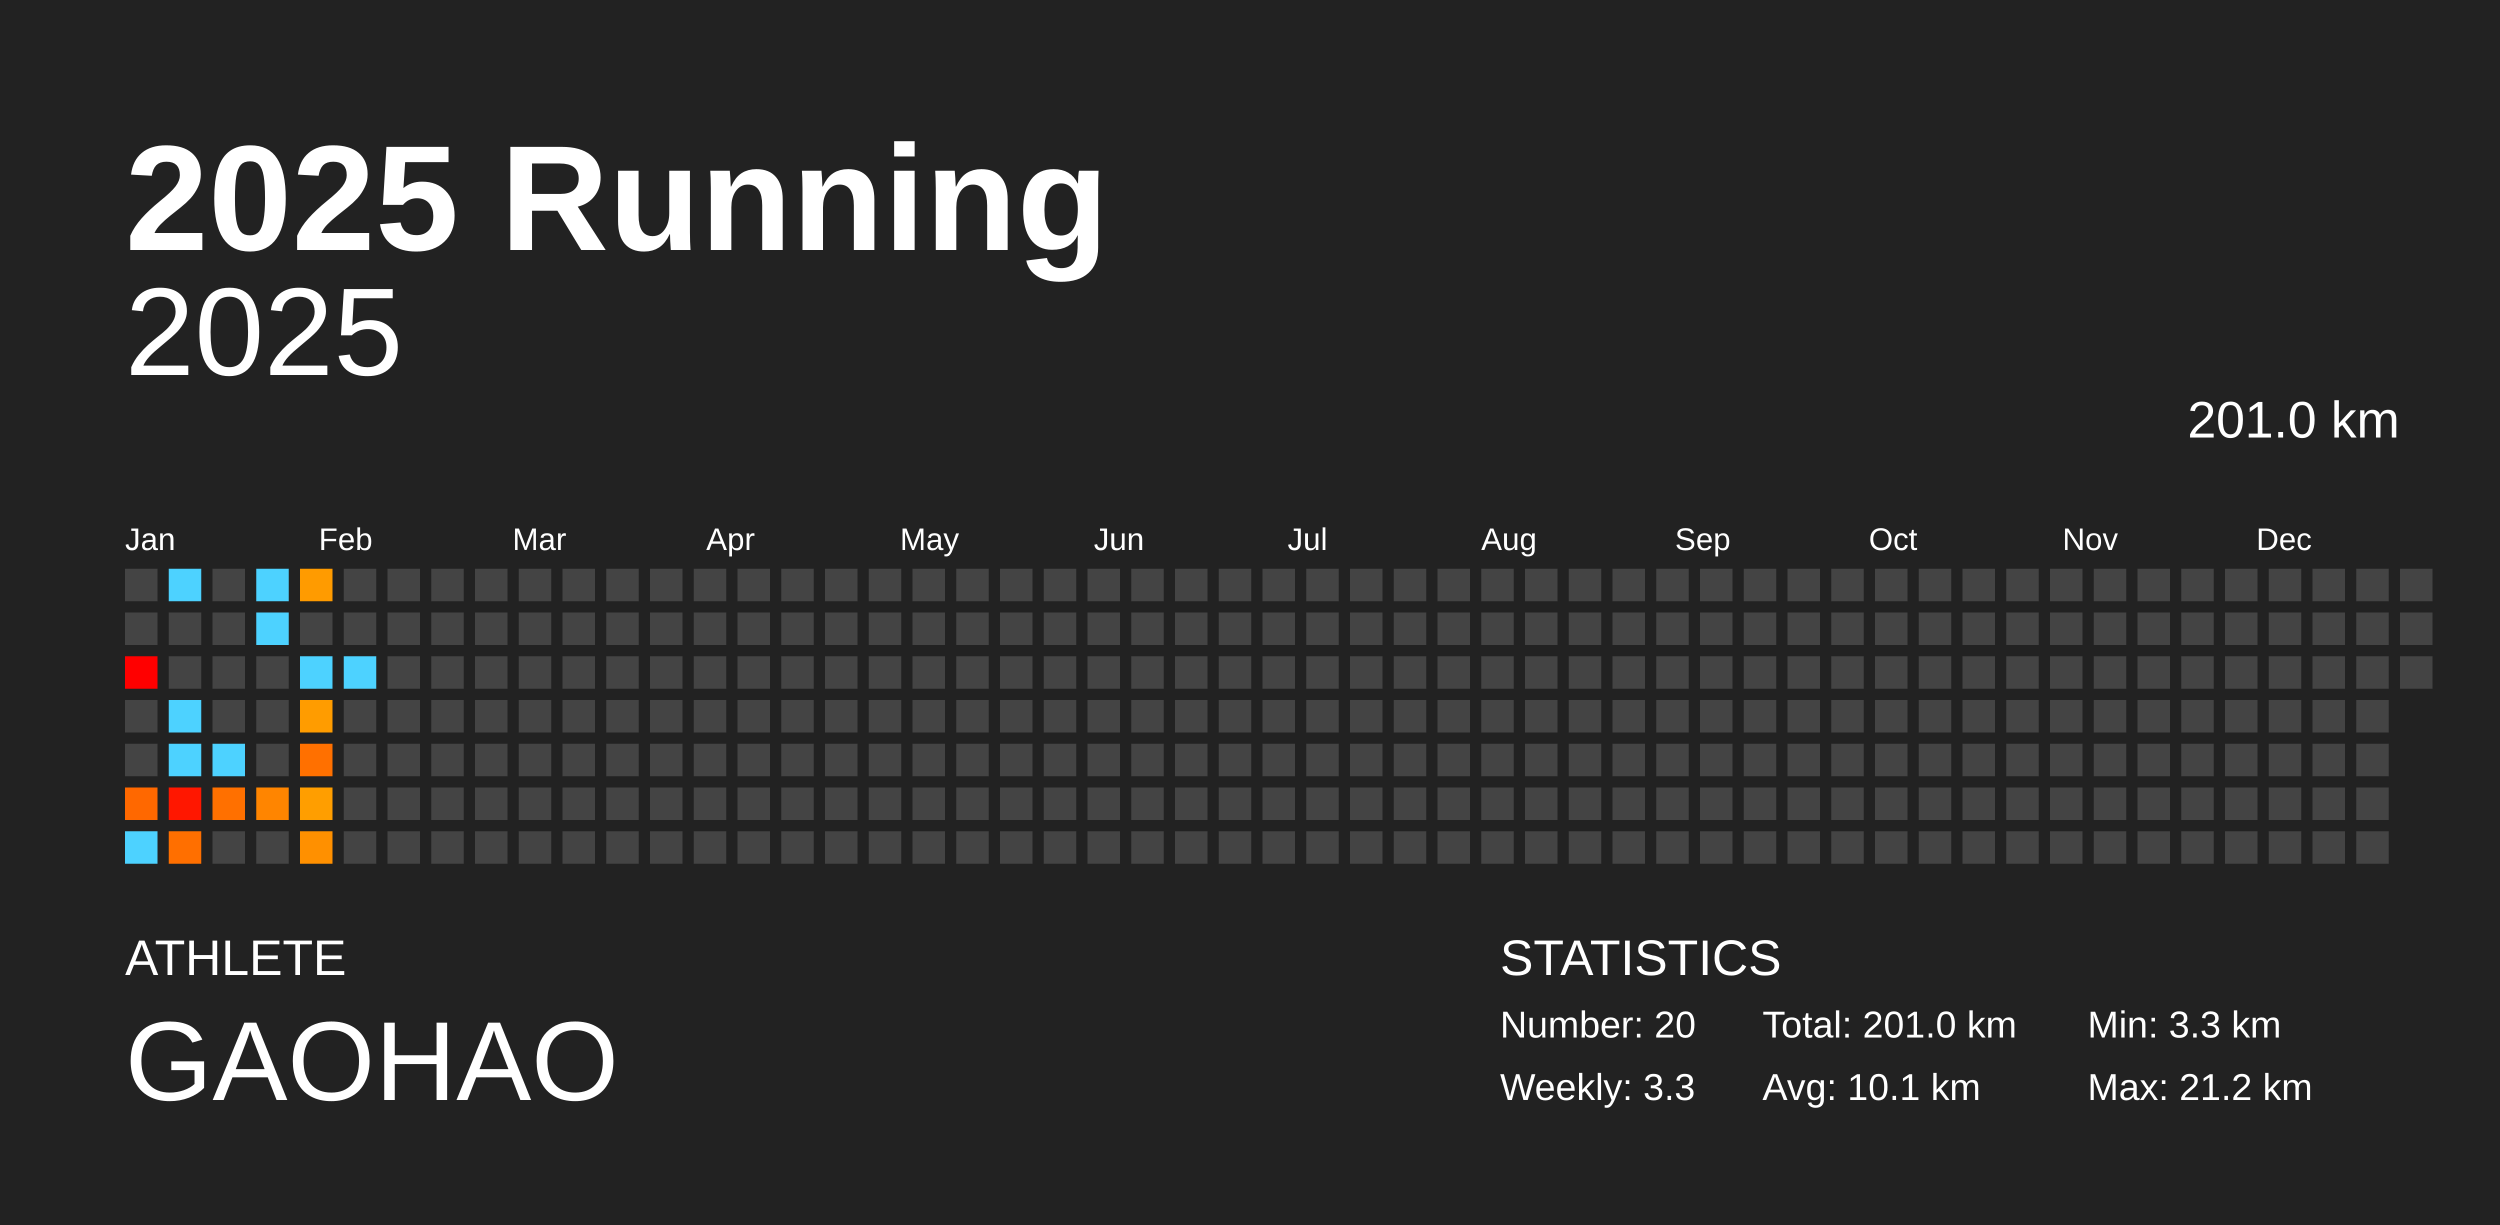
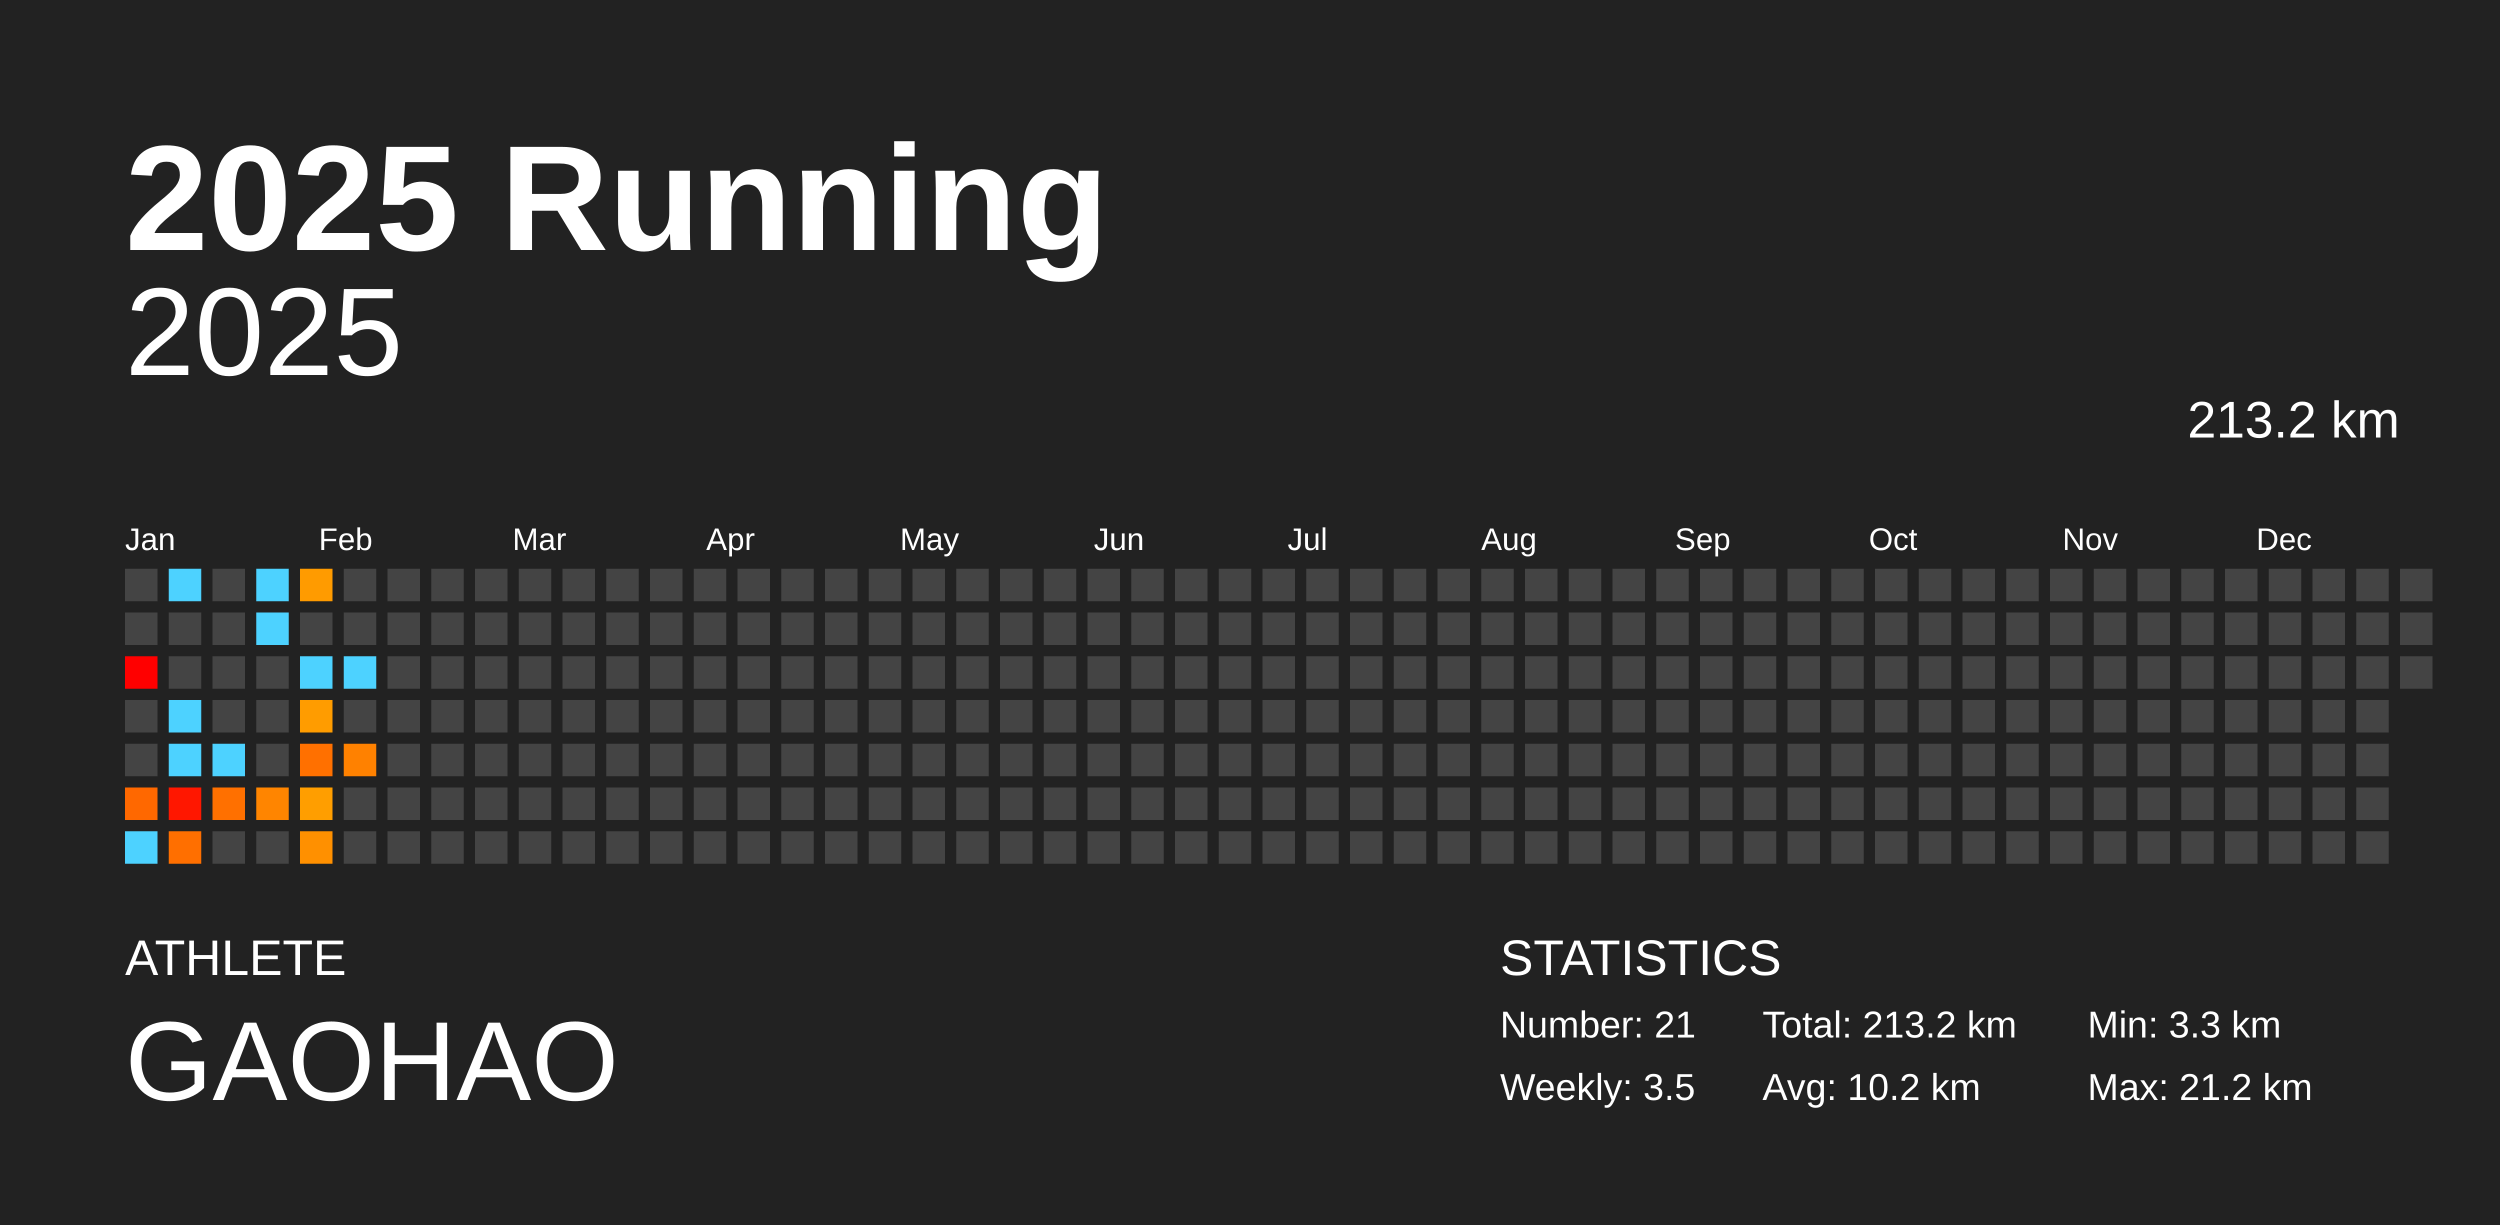
<svg xmlns="http://www.w3.org/2000/svg" baseProfile="full" height="98mm" version="1.1" viewBox="0,0,200,98" width="200mm">
  <defs />
  <rect fill="#222222" height="98" width="200" x="0" y="0" />
  <text fill="#FFFFFF" style="font-size:12px; font-family:Arial; font-weight:bold;" x="10" y="20">2025 Running</text>
  <text fill="#FFFFFF" style="font-size:4px; font-family:Arial" x="10" y="78">ATHLETE</text>
  <text fill="#FFFFFF" style="font-size:9px; font-family:Arial" x="10" y="88">GAOHAO</text>
  <text fill="#FFFFFF" style="font-size:4px; font-family:Arial" x="120" y="78">STATISTICS</text>
-   <text fill="#FFFFFF" style="font-size:3px; font-family:Arial" x="120" y="83">Number: 20</text>
-   <text fill="#FFFFFF" style="font-size:3px; font-family:Arial" x="120" y="88">Weekly: 3.3</text>
-   <text fill="#FFFFFF" style="font-size:3px; font-family:Arial" x="141" y="83">Total: 201.0 km</text>
-   <text fill="#FFFFFF" style="font-size:3px; font-family:Arial" x="141" y="88">Avg: 10.1 km</text>
+   <text fill="#FFFFFF" style="font-size:3px; font-family:Arial" x="120" y="83">Number: 21</text>
+   <text fill="#FFFFFF" style="font-size:3px; font-family:Arial" x="120" y="88">Weekly: 3.5</text>
+   <text fill="#FFFFFF" style="font-size:3px; font-family:Arial" x="141" y="83">Total: 213.2 km</text>
+   <text fill="#FFFFFF" style="font-size:3px; font-family:Arial" x="141" y="88">Avg: 10.2 km</text>
  <text fill="#FFFFFF" style="font-size:3px; font-family:Arial" x="167" y="83">Min: 3.3 km</text>
  <text fill="#FFFFFF" style="font-size:3px; font-family:Arial" x="167" y="88">Max: 21.2 km</text>
  <text alignment-baseline="hanging" fill="#FFFFFF" style="font-size:10.0px; font-family:Arial;" x="10" y="30">2025</text>
-   <text alignment-baseline="hanging" fill="#FFFFFF" style="font-size:4.125px; font-family:Arial;" x="175" y="35">201.0 km</text>
+   <text alignment-baseline="hanging" fill="#FFFFFF" style="font-size:4.125px; font-family:Arial;" x="175" y="35">213.2 km</text>
  <text fill="#FFFFFF" style="font-size:2.5px; font-family:Arial" x="10.0" y="44">Jan</text>
  <text fill="#FFFFFF" style="font-size:2.5px; font-family:Arial" x="25.5" y="44">Feb</text>
  <text fill="#FFFFFF" style="font-size:2.5px; font-family:Arial" x="41.0" y="44">Mar</text>
  <text fill="#FFFFFF" style="font-size:2.5px; font-family:Arial" x="56.5" y="44">Apr</text>
  <text fill="#FFFFFF" style="font-size:2.5px; font-family:Arial" x="72.0" y="44">May</text>
  <text fill="#FFFFFF" style="font-size:2.5px; font-family:Arial" x="87.5" y="44">Jun</text>
  <text fill="#FFFFFF" style="font-size:2.5px; font-family:Arial" x="103.0" y="44">Jul</text>
  <text fill="#FFFFFF" style="font-size:2.5px; font-family:Arial" x="118.5" y="44">Aug</text>
  <text fill="#FFFFFF" style="font-size:2.5px; font-family:Arial" x="134.0" y="44">Sep</text>
  <text fill="#FFFFFF" style="font-size:2.5px; font-family:Arial" x="149.5" y="44">Oct</text>
  <text fill="#FFFFFF" style="font-size:2.5px; font-family:Arial" x="165.0" y="44">Nov</text>
  <text fill="#FFFFFF" style="font-size:2.5px; font-family:Arial" x="180.5" y="44">Dec</text>
  <rect fill="#444444" height="2.6" width="2.6" x="10.0" y="45.5" />
  <rect fill="#444444" height="2.6" width="2.6" x="10.0" y="49.0" />
  <rect fill="red" height="2.6" width="2.6" x="10.0" y="52.5" />
  <rect fill="#444444" height="2.6" width="2.6" x="10.0" y="56.0" />
  <rect fill="#444444" height="2.6" width="2.6" x="10.0" y="59.5" />
  <rect fill="#ff6800" height="2.6" width="2.6" x="10.0" y="63.0" />
  <rect fill="#4dd2ff" height="2.6" width="2.6" x="10.0" y="66.5" />
  <rect fill="#4dd2ff" height="2.6" width="2.6" x="13.5" y="45.5" />
  <rect fill="#444444" height="2.6" width="2.6" x="13.5" y="49.0" />
  <rect fill="#444444" height="2.6" width="2.6" x="13.5" y="52.5" />
  <rect fill="#4dd2ff" height="2.6" width="2.6" x="13.5" y="56.0" />
  <rect fill="#4dd2ff" height="2.6" width="2.6" x="13.5" y="59.5" />
  <rect fill="#ff1700" height="2.6" width="2.6" x="13.5" y="63.0" />
  <rect fill="#ff6f00" height="2.6" width="2.6" x="13.5" y="66.5" />
  <rect fill="#444444" height="2.6" width="2.6" x="17.0" y="45.5" />
  <rect fill="#444444" height="2.6" width="2.6" x="17.0" y="49.0" />
  <rect fill="#444444" height="2.6" width="2.6" x="17.0" y="52.5" />
  <rect fill="#444444" height="2.6" width="2.6" x="17.0" y="56.0" />
  <rect fill="#4dd2ff" height="2.6" width="2.6" x="17.0" y="59.5" />
  <rect fill="#ff7000" height="2.6" width="2.6" x="17.0" y="63.0" />
  <rect fill="#444444" height="2.6" width="2.6" x="17.0" y="66.5" />
  <rect fill="#4dd2ff" height="2.6" width="2.6" x="20.5" y="45.5" />
  <rect fill="#4dd2ff" height="2.6" width="2.6" x="20.5" y="49.0" />
  <rect fill="#444444" height="2.6" width="2.6" x="20.5" y="52.5" />
  <rect fill="#444444" height="2.6" width="2.6" x="20.5" y="56.0" />
  <rect fill="#444444" height="2.6" width="2.6" x="20.5" y="59.5" />
  <rect fill="#ff8500" height="2.6" width="2.6" x="20.5" y="63.0" />
  <rect fill="#444444" height="2.6" width="2.6" x="20.5" y="66.5" />
  <rect fill="#ff9b00" height="2.6" width="2.6" x="24.0" y="45.5" />
  <rect fill="#444444" height="2.6" width="2.6" x="24.0" y="49.0" />
  <rect fill="#4dd2ff" height="2.6" width="2.6" x="24.0" y="52.5" />
  <rect fill="#ff9c00" height="2.6" width="2.6" x="24.0" y="56.0" />
  <rect fill="#ff7000" height="2.6" width="2.6" x="24.0" y="59.5" />
  <rect fill="#ff9e00" height="2.6" width="2.6" x="24.0" y="63.0" />
  <rect fill="#ff9000" height="2.6" width="2.6" x="24.0" y="66.5" />
  <rect fill="#444444" height="2.6" width="2.6" x="27.5" y="45.5" />
  <rect fill="#444444" height="2.6" width="2.6" x="27.5" y="49.0" />
  <rect fill="#4dd2ff" height="2.6" width="2.6" x="27.5" y="52.5" />
  <rect fill="#444444" height="2.6" width="2.6" x="27.5" y="56.0" />
-   <rect fill="#444444" height="2.6" width="2.6" x="27.5" y="59.5" />
+   <rect fill="#ff8100" height="2.6" width="2.6" x="27.5" y="59.5" />
  <rect fill="#444444" height="2.6" width="2.6" x="27.5" y="63.0" />
  <rect fill="#444444" height="2.6" width="2.6" x="27.5" y="66.5" />
  <rect fill="#444444" height="2.6" width="2.6" x="31.0" y="45.5" />
  <rect fill="#444444" height="2.6" width="2.6" x="31.0" y="49.0" />
  <rect fill="#444444" height="2.6" width="2.6" x="31.0" y="52.5" />
  <rect fill="#444444" height="2.6" width="2.6" x="31.0" y="56.0" />
  <rect fill="#444444" height="2.6" width="2.6" x="31.0" y="59.5" />
  <rect fill="#444444" height="2.6" width="2.6" x="31.0" y="63.0" />
  <rect fill="#444444" height="2.6" width="2.6" x="31.0" y="66.5" />
  <rect fill="#444444" height="2.6" width="2.6" x="34.5" y="45.5" />
  <rect fill="#444444" height="2.6" width="2.6" x="34.5" y="49.0" />
  <rect fill="#444444" height="2.6" width="2.6" x="34.5" y="52.5" />
  <rect fill="#444444" height="2.6" width="2.6" x="34.5" y="56.0" />
  <rect fill="#444444" height="2.6" width="2.6" x="34.5" y="59.5" />
  <rect fill="#444444" height="2.6" width="2.6" x="34.5" y="63.0" />
  <rect fill="#444444" height="2.6" width="2.6" x="34.5" y="66.5" />
  <rect fill="#444444" height="2.6" width="2.6" x="38.0" y="45.5" />
  <rect fill="#444444" height="2.6" width="2.6" x="38.0" y="49.0" />
  <rect fill="#444444" height="2.6" width="2.6" x="38.0" y="52.5" />
  <rect fill="#444444" height="2.6" width="2.6" x="38.0" y="56.0" />
  <rect fill="#444444" height="2.6" width="2.6" x="38.0" y="59.5" />
  <rect fill="#444444" height="2.6" width="2.6" x="38.0" y="63.0" />
  <rect fill="#444444" height="2.6" width="2.6" x="38.0" y="66.5" />
  <rect fill="#444444" height="2.6" width="2.6" x="41.5" y="45.5" />
  <rect fill="#444444" height="2.6" width="2.6" x="41.5" y="49.0" />
  <rect fill="#444444" height="2.6" width="2.6" x="41.5" y="52.5" />
  <rect fill="#444444" height="2.6" width="2.6" x="41.5" y="56.0" />
  <rect fill="#444444" height="2.6" width="2.6" x="41.5" y="59.5" />
  <rect fill="#444444" height="2.6" width="2.6" x="41.5" y="63.0" />
  <rect fill="#444444" height="2.6" width="2.6" x="41.5" y="66.5" />
  <rect fill="#444444" height="2.6" width="2.6" x="45.0" y="45.5" />
  <rect fill="#444444" height="2.6" width="2.6" x="45.0" y="49.0" />
  <rect fill="#444444" height="2.6" width="2.6" x="45.0" y="52.5" />
  <rect fill="#444444" height="2.6" width="2.6" x="45.0" y="56.0" />
  <rect fill="#444444" height="2.6" width="2.6" x="45.0" y="59.5" />
  <rect fill="#444444" height="2.6" width="2.6" x="45.0" y="63.0" />
  <rect fill="#444444" height="2.6" width="2.6" x="45.0" y="66.5" />
  <rect fill="#444444" height="2.6" width="2.6" x="48.5" y="45.5" />
  <rect fill="#444444" height="2.6" width="2.6" x="48.5" y="49.0" />
  <rect fill="#444444" height="2.6" width="2.6" x="48.5" y="52.5" />
  <rect fill="#444444" height="2.6" width="2.6" x="48.5" y="56.0" />
  <rect fill="#444444" height="2.6" width="2.6" x="48.5" y="59.5" />
  <rect fill="#444444" height="2.6" width="2.6" x="48.5" y="63.0" />
  <rect fill="#444444" height="2.6" width="2.6" x="48.5" y="66.5" />
  <rect fill="#444444" height="2.6" width="2.6" x="52.0" y="45.5" />
  <rect fill="#444444" height="2.6" width="2.6" x="52.0" y="49.0" />
  <rect fill="#444444" height="2.6" width="2.6" x="52.0" y="52.5" />
  <rect fill="#444444" height="2.6" width="2.6" x="52.0" y="56.0" />
  <rect fill="#444444" height="2.6" width="2.6" x="52.0" y="59.5" />
  <rect fill="#444444" height="2.6" width="2.6" x="52.0" y="63.0" />
  <rect fill="#444444" height="2.6" width="2.6" x="52.0" y="66.5" />
  <rect fill="#444444" height="2.6" width="2.6" x="55.5" y="45.5" />
  <rect fill="#444444" height="2.6" width="2.6" x="55.5" y="49.0" />
  <rect fill="#444444" height="2.6" width="2.6" x="55.5" y="52.5" />
  <rect fill="#444444" height="2.6" width="2.6" x="55.5" y="56.0" />
  <rect fill="#444444" height="2.6" width="2.6" x="55.5" y="59.5" />
  <rect fill="#444444" height="2.6" width="2.6" x="55.5" y="63.0" />
  <rect fill="#444444" height="2.6" width="2.6" x="55.5" y="66.5" />
  <rect fill="#444444" height="2.6" width="2.6" x="59.0" y="45.5" />
  <rect fill="#444444" height="2.6" width="2.6" x="59.0" y="49.0" />
  <rect fill="#444444" height="2.6" width="2.6" x="59.0" y="52.5" />
  <rect fill="#444444" height="2.6" width="2.6" x="59.0" y="56.0" />
  <rect fill="#444444" height="2.6" width="2.6" x="59.0" y="59.5" />
  <rect fill="#444444" height="2.6" width="2.6" x="59.0" y="63.0" />
  <rect fill="#444444" height="2.6" width="2.6" x="59.0" y="66.5" />
  <rect fill="#444444" height="2.6" width="2.6" x="62.5" y="45.5" />
  <rect fill="#444444" height="2.6" width="2.6" x="62.5" y="49.0" />
  <rect fill="#444444" height="2.6" width="2.6" x="62.5" y="52.5" />
  <rect fill="#444444" height="2.6" width="2.6" x="62.5" y="56.0" />
  <rect fill="#444444" height="2.6" width="2.6" x="62.5" y="59.5" />
  <rect fill="#444444" height="2.6" width="2.6" x="62.5" y="63.0" />
  <rect fill="#444444" height="2.6" width="2.6" x="62.5" y="66.5" />
  <rect fill="#444444" height="2.6" width="2.6" x="66.0" y="45.5" />
  <rect fill="#444444" height="2.6" width="2.6" x="66.0" y="49.0" />
  <rect fill="#444444" height="2.6" width="2.6" x="66.0" y="52.5" />
  <rect fill="#444444" height="2.6" width="2.6" x="66.0" y="56.0" />
  <rect fill="#444444" height="2.6" width="2.6" x="66.0" y="59.5" />
  <rect fill="#444444" height="2.6" width="2.6" x="66.0" y="63.0" />
  <rect fill="#444444" height="2.6" width="2.6" x="66.0" y="66.5" />
  <rect fill="#444444" height="2.6" width="2.6" x="69.5" y="45.5" />
  <rect fill="#444444" height="2.6" width="2.6" x="69.5" y="49.0" />
  <rect fill="#444444" height="2.6" width="2.6" x="69.5" y="52.5" />
  <rect fill="#444444" height="2.6" width="2.6" x="69.5" y="56.0" />
  <rect fill="#444444" height="2.6" width="2.6" x="69.5" y="59.5" />
  <rect fill="#444444" height="2.6" width="2.6" x="69.5" y="63.0" />
  <rect fill="#444444" height="2.6" width="2.6" x="69.5" y="66.5" />
  <rect fill="#444444" height="2.6" width="2.6" x="73.0" y="45.5" />
  <rect fill="#444444" height="2.6" width="2.6" x="73.0" y="49.0" />
  <rect fill="#444444" height="2.6" width="2.6" x="73.0" y="52.5" />
  <rect fill="#444444" height="2.6" width="2.6" x="73.0" y="56.0" />
  <rect fill="#444444" height="2.6" width="2.6" x="73.0" y="59.5" />
  <rect fill="#444444" height="2.6" width="2.6" x="73.0" y="63.0" />
  <rect fill="#444444" height="2.6" width="2.6" x="73.0" y="66.5" />
  <rect fill="#444444" height="2.6" width="2.6" x="76.5" y="45.5" />
  <rect fill="#444444" height="2.6" width="2.6" x="76.5" y="49.0" />
  <rect fill="#444444" height="2.6" width="2.6" x="76.5" y="52.5" />
  <rect fill="#444444" height="2.6" width="2.6" x="76.5" y="56.0" />
  <rect fill="#444444" height="2.6" width="2.6" x="76.5" y="59.5" />
  <rect fill="#444444" height="2.6" width="2.6" x="76.5" y="63.0" />
  <rect fill="#444444" height="2.6" width="2.6" x="76.5" y="66.5" />
  <rect fill="#444444" height="2.6" width="2.6" x="80.0" y="45.5" />
  <rect fill="#444444" height="2.6" width="2.6" x="80.0" y="49.0" />
  <rect fill="#444444" height="2.6" width="2.6" x="80.0" y="52.5" />
  <rect fill="#444444" height="2.6" width="2.6" x="80.0" y="56.0" />
  <rect fill="#444444" height="2.6" width="2.6" x="80.0" y="59.5" />
  <rect fill="#444444" height="2.6" width="2.6" x="80.0" y="63.0" />
  <rect fill="#444444" height="2.6" width="2.6" x="80.0" y="66.5" />
  <rect fill="#444444" height="2.6" width="2.6" x="83.5" y="45.5" />
  <rect fill="#444444" height="2.6" width="2.6" x="83.5" y="49.0" />
  <rect fill="#444444" height="2.6" width="2.6" x="83.5" y="52.5" />
  <rect fill="#444444" height="2.6" width="2.6" x="83.5" y="56.0" />
  <rect fill="#444444" height="2.6" width="2.6" x="83.5" y="59.5" />
  <rect fill="#444444" height="2.6" width="2.6" x="83.5" y="63.0" />
  <rect fill="#444444" height="2.6" width="2.6" x="83.5" y="66.5" />
  <rect fill="#444444" height="2.6" width="2.6" x="87.0" y="45.5" />
  <rect fill="#444444" height="2.6" width="2.6" x="87.0" y="49.0" />
  <rect fill="#444444" height="2.6" width="2.6" x="87.0" y="52.5" />
  <rect fill="#444444" height="2.6" width="2.6" x="87.0" y="56.0" />
  <rect fill="#444444" height="2.6" width="2.6" x="87.0" y="59.5" />
  <rect fill="#444444" height="2.6" width="2.6" x="87.0" y="63.0" />
  <rect fill="#444444" height="2.6" width="2.6" x="87.0" y="66.5" />
  <rect fill="#444444" height="2.6" width="2.6" x="90.5" y="45.5" />
  <rect fill="#444444" height="2.6" width="2.6" x="90.5" y="49.0" />
  <rect fill="#444444" height="2.6" width="2.6" x="90.5" y="52.5" />
  <rect fill="#444444" height="2.6" width="2.6" x="90.5" y="56.0" />
  <rect fill="#444444" height="2.6" width="2.6" x="90.5" y="59.5" />
  <rect fill="#444444" height="2.6" width="2.6" x="90.5" y="63.0" />
  <rect fill="#444444" height="2.6" width="2.6" x="90.5" y="66.5" />
  <rect fill="#444444" height="2.6" width="2.6" x="94.0" y="45.5" />
  <rect fill="#444444" height="2.6" width="2.6" x="94.0" y="49.0" />
  <rect fill="#444444" height="2.6" width="2.6" x="94.0" y="52.5" />
  <rect fill="#444444" height="2.6" width="2.6" x="94.0" y="56.0" />
  <rect fill="#444444" height="2.6" width="2.6" x="94.0" y="59.5" />
  <rect fill="#444444" height="2.6" width="2.6" x="94.0" y="63.0" />
  <rect fill="#444444" height="2.6" width="2.6" x="94.0" y="66.5" />
  <rect fill="#444444" height="2.6" width="2.6" x="97.5" y="45.5" />
  <rect fill="#444444" height="2.6" width="2.6" x="97.5" y="49.0" />
  <rect fill="#444444" height="2.6" width="2.6" x="97.5" y="52.5" />
  <rect fill="#444444" height="2.6" width="2.6" x="97.5" y="56.0" />
  <rect fill="#444444" height="2.6" width="2.6" x="97.5" y="59.5" />
  <rect fill="#444444" height="2.6" width="2.6" x="97.5" y="63.0" />
  <rect fill="#444444" height="2.6" width="2.6" x="97.5" y="66.5" />
  <rect fill="#444444" height="2.6" width="2.6" x="101.0" y="45.5" />
  <rect fill="#444444" height="2.6" width="2.6" x="101.0" y="49.0" />
  <rect fill="#444444" height="2.6" width="2.6" x="101.0" y="52.5" />
  <rect fill="#444444" height="2.6" width="2.6" x="101.0" y="56.0" />
  <rect fill="#444444" height="2.6" width="2.6" x="101.0" y="59.5" />
  <rect fill="#444444" height="2.6" width="2.6" x="101.0" y="63.0" />
  <rect fill="#444444" height="2.6" width="2.6" x="101.0" y="66.5" />
  <rect fill="#444444" height="2.6" width="2.6" x="104.5" y="45.5" />
  <rect fill="#444444" height="2.6" width="2.6" x="104.5" y="49.0" />
  <rect fill="#444444" height="2.6" width="2.6" x="104.5" y="52.5" />
  <rect fill="#444444" height="2.6" width="2.6" x="104.5" y="56.0" />
  <rect fill="#444444" height="2.6" width="2.6" x="104.5" y="59.5" />
  <rect fill="#444444" height="2.6" width="2.6" x="104.5" y="63.0" />
  <rect fill="#444444" height="2.6" width="2.6" x="104.5" y="66.5" />
  <rect fill="#444444" height="2.6" width="2.6" x="108.0" y="45.5" />
  <rect fill="#444444" height="2.6" width="2.6" x="108.0" y="49.0" />
  <rect fill="#444444" height="2.6" width="2.6" x="108.0" y="52.5" />
  <rect fill="#444444" height="2.6" width="2.6" x="108.0" y="56.0" />
  <rect fill="#444444" height="2.6" width="2.6" x="108.0" y="59.5" />
  <rect fill="#444444" height="2.6" width="2.6" x="108.0" y="63.0" />
  <rect fill="#444444" height="2.6" width="2.6" x="108.0" y="66.5" />
  <rect fill="#444444" height="2.6" width="2.6" x="111.5" y="45.5" />
  <rect fill="#444444" height="2.6" width="2.6" x="111.5" y="49.0" />
  <rect fill="#444444" height="2.6" width="2.6" x="111.5" y="52.5" />
  <rect fill="#444444" height="2.6" width="2.6" x="111.5" y="56.0" />
  <rect fill="#444444" height="2.6" width="2.6" x="111.5" y="59.5" />
  <rect fill="#444444" height="2.6" width="2.6" x="111.5" y="63.0" />
  <rect fill="#444444" height="2.6" width="2.6" x="111.5" y="66.5" />
  <rect fill="#444444" height="2.6" width="2.6" x="115.0" y="45.5" />
  <rect fill="#444444" height="2.6" width="2.6" x="115.0" y="49.0" />
  <rect fill="#444444" height="2.6" width="2.6" x="115.0" y="52.5" />
  <rect fill="#444444" height="2.6" width="2.6" x="115.0" y="56.0" />
  <rect fill="#444444" height="2.6" width="2.6" x="115.0" y="59.5" />
  <rect fill="#444444" height="2.6" width="2.6" x="115.0" y="63.0" />
  <rect fill="#444444" height="2.6" width="2.6" x="115.0" y="66.5" />
  <rect fill="#444444" height="2.6" width="2.6" x="118.5" y="45.5" />
  <rect fill="#444444" height="2.6" width="2.6" x="118.5" y="49.0" />
  <rect fill="#444444" height="2.6" width="2.6" x="118.5" y="52.5" />
  <rect fill="#444444" height="2.6" width="2.6" x="118.5" y="56.0" />
  <rect fill="#444444" height="2.6" width="2.6" x="118.5" y="59.5" />
  <rect fill="#444444" height="2.6" width="2.6" x="118.5" y="63.0" />
  <rect fill="#444444" height="2.6" width="2.6" x="118.5" y="66.5" />
  <rect fill="#444444" height="2.6" width="2.6" x="122.0" y="45.5" />
  <rect fill="#444444" height="2.6" width="2.6" x="122.0" y="49.0" />
  <rect fill="#444444" height="2.6" width="2.6" x="122.0" y="52.5" />
  <rect fill="#444444" height="2.6" width="2.6" x="122.0" y="56.0" />
  <rect fill="#444444" height="2.6" width="2.6" x="122.0" y="59.5" />
  <rect fill="#444444" height="2.6" width="2.6" x="122.0" y="63.0" />
  <rect fill="#444444" height="2.6" width="2.6" x="122.0" y="66.5" />
  <rect fill="#444444" height="2.6" width="2.6" x="125.5" y="45.5" />
  <rect fill="#444444" height="2.6" width="2.6" x="125.5" y="49.0" />
  <rect fill="#444444" height="2.6" width="2.6" x="125.5" y="52.5" />
  <rect fill="#444444" height="2.6" width="2.6" x="125.5" y="56.0" />
  <rect fill="#444444" height="2.6" width="2.6" x="125.5" y="59.5" />
  <rect fill="#444444" height="2.6" width="2.6" x="125.5" y="63.0" />
  <rect fill="#444444" height="2.6" width="2.6" x="125.5" y="66.5" />
  <rect fill="#444444" height="2.6" width="2.6" x="129.0" y="45.5" />
  <rect fill="#444444" height="2.6" width="2.6" x="129.0" y="49.0" />
  <rect fill="#444444" height="2.6" width="2.6" x="129.0" y="52.5" />
  <rect fill="#444444" height="2.6" width="2.6" x="129.0" y="56.0" />
  <rect fill="#444444" height="2.6" width="2.6" x="129.0" y="59.5" />
  <rect fill="#444444" height="2.6" width="2.6" x="129.0" y="63.0" />
  <rect fill="#444444" height="2.6" width="2.6" x="129.0" y="66.5" />
  <rect fill="#444444" height="2.6" width="2.6" x="132.5" y="45.5" />
  <rect fill="#444444" height="2.6" width="2.6" x="132.5" y="49.0" />
  <rect fill="#444444" height="2.6" width="2.6" x="132.5" y="52.5" />
  <rect fill="#444444" height="2.6" width="2.6" x="132.5" y="56.0" />
  <rect fill="#444444" height="2.6" width="2.6" x="132.5" y="59.5" />
  <rect fill="#444444" height="2.6" width="2.6" x="132.5" y="63.0" />
  <rect fill="#444444" height="2.6" width="2.6" x="132.5" y="66.5" />
  <rect fill="#444444" height="2.6" width="2.6" x="136.0" y="45.5" />
  <rect fill="#444444" height="2.6" width="2.6" x="136.0" y="49.0" />
  <rect fill="#444444" height="2.6" width="2.6" x="136.0" y="52.5" />
  <rect fill="#444444" height="2.6" width="2.6" x="136.0" y="56.0" />
  <rect fill="#444444" height="2.6" width="2.6" x="136.0" y="59.5" />
  <rect fill="#444444" height="2.6" width="2.6" x="136.0" y="63.0" />
  <rect fill="#444444" height="2.6" width="2.6" x="136.0" y="66.5" />
  <rect fill="#444444" height="2.6" width="2.6" x="139.5" y="45.5" />
  <rect fill="#444444" height="2.6" width="2.6" x="139.5" y="49.0" />
  <rect fill="#444444" height="2.6" width="2.6" x="139.5" y="52.5" />
  <rect fill="#444444" height="2.6" width="2.6" x="139.5" y="56.0" />
  <rect fill="#444444" height="2.6" width="2.6" x="139.5" y="59.5" />
  <rect fill="#444444" height="2.6" width="2.6" x="139.5" y="63.0" />
  <rect fill="#444444" height="2.6" width="2.6" x="139.5" y="66.5" />
  <rect fill="#444444" height="2.6" width="2.6" x="143.0" y="45.5" />
  <rect fill="#444444" height="2.6" width="2.6" x="143.0" y="49.0" />
  <rect fill="#444444" height="2.6" width="2.6" x="143.0" y="52.5" />
  <rect fill="#444444" height="2.6" width="2.6" x="143.0" y="56.0" />
  <rect fill="#444444" height="2.6" width="2.6" x="143.0" y="59.5" />
  <rect fill="#444444" height="2.6" width="2.6" x="143.0" y="63.0" />
  <rect fill="#444444" height="2.6" width="2.6" x="143.0" y="66.5" />
  <rect fill="#444444" height="2.6" width="2.6" x="146.5" y="45.5" />
  <rect fill="#444444" height="2.6" width="2.6" x="146.5" y="49.0" />
  <rect fill="#444444" height="2.6" width="2.6" x="146.5" y="52.5" />
  <rect fill="#444444" height="2.6" width="2.6" x="146.5" y="56.0" />
  <rect fill="#444444" height="2.6" width="2.6" x="146.5" y="59.5" />
  <rect fill="#444444" height="2.6" width="2.6" x="146.5" y="63.0" />
  <rect fill="#444444" height="2.6" width="2.6" x="146.5" y="66.5" />
  <rect fill="#444444" height="2.6" width="2.6" x="150.0" y="45.5" />
  <rect fill="#444444" height="2.6" width="2.6" x="150.0" y="49.0" />
  <rect fill="#444444" height="2.6" width="2.6" x="150.0" y="52.5" />
  <rect fill="#444444" height="2.6" width="2.6" x="150.0" y="56.0" />
  <rect fill="#444444" height="2.6" width="2.6" x="150.0" y="59.5" />
  <rect fill="#444444" height="2.6" width="2.6" x="150.0" y="63.0" />
  <rect fill="#444444" height="2.6" width="2.6" x="150.0" y="66.5" />
  <rect fill="#444444" height="2.6" width="2.6" x="153.5" y="45.5" />
  <rect fill="#444444" height="2.6" width="2.6" x="153.5" y="49.0" />
  <rect fill="#444444" height="2.6" width="2.6" x="153.5" y="52.5" />
  <rect fill="#444444" height="2.6" width="2.6" x="153.5" y="56.0" />
  <rect fill="#444444" height="2.6" width="2.6" x="153.5" y="59.5" />
  <rect fill="#444444" height="2.6" width="2.6" x="153.5" y="63.0" />
  <rect fill="#444444" height="2.6" width="2.6" x="153.5" y="66.5" />
  <rect fill="#444444" height="2.6" width="2.6" x="157.0" y="45.5" />
  <rect fill="#444444" height="2.6" width="2.6" x="157.0" y="49.0" />
  <rect fill="#444444" height="2.6" width="2.6" x="157.0" y="52.5" />
  <rect fill="#444444" height="2.6" width="2.6" x="157.0" y="56.0" />
  <rect fill="#444444" height="2.6" width="2.6" x="157.0" y="59.5" />
  <rect fill="#444444" height="2.6" width="2.6" x="157.0" y="63.0" />
  <rect fill="#444444" height="2.6" width="2.6" x="157.0" y="66.5" />
  <rect fill="#444444" height="2.6" width="2.6" x="160.5" y="45.5" />
  <rect fill="#444444" height="2.6" width="2.6" x="160.5" y="49.0" />
  <rect fill="#444444" height="2.6" width="2.6" x="160.5" y="52.5" />
  <rect fill="#444444" height="2.6" width="2.6" x="160.5" y="56.0" />
  <rect fill="#444444" height="2.6" width="2.6" x="160.5" y="59.5" />
  <rect fill="#444444" height="2.6" width="2.6" x="160.5" y="63.0" />
  <rect fill="#444444" height="2.6" width="2.6" x="160.5" y="66.5" />
  <rect fill="#444444" height="2.6" width="2.6" x="164.0" y="45.5" />
  <rect fill="#444444" height="2.6" width="2.6" x="164.0" y="49.0" />
  <rect fill="#444444" height="2.6" width="2.6" x="164.0" y="52.5" />
  <rect fill="#444444" height="2.6" width="2.6" x="164.0" y="56.0" />
  <rect fill="#444444" height="2.6" width="2.6" x="164.0" y="59.5" />
  <rect fill="#444444" height="2.6" width="2.6" x="164.0" y="63.0" />
  <rect fill="#444444" height="2.6" width="2.6" x="164.0" y="66.5" />
  <rect fill="#444444" height="2.6" width="2.6" x="167.5" y="45.5" />
  <rect fill="#444444" height="2.6" width="2.6" x="167.5" y="49.0" />
  <rect fill="#444444" height="2.6" width="2.6" x="167.5" y="52.5" />
  <rect fill="#444444" height="2.6" width="2.6" x="167.5" y="56.0" />
  <rect fill="#444444" height="2.6" width="2.6" x="167.5" y="59.5" />
  <rect fill="#444444" height="2.6" width="2.6" x="167.5" y="63.0" />
  <rect fill="#444444" height="2.6" width="2.6" x="167.5" y="66.5" />
  <rect fill="#444444" height="2.6" width="2.6" x="171.0" y="45.5" />
  <rect fill="#444444" height="2.6" width="2.6" x="171.0" y="49.0" />
  <rect fill="#444444" height="2.6" width="2.6" x="171.0" y="52.5" />
  <rect fill="#444444" height="2.6" width="2.6" x="171.0" y="56.0" />
  <rect fill="#444444" height="2.6" width="2.6" x="171.0" y="59.5" />
  <rect fill="#444444" height="2.6" width="2.6" x="171.0" y="63.0" />
  <rect fill="#444444" height="2.6" width="2.6" x="171.0" y="66.5" />
  <rect fill="#444444" height="2.6" width="2.6" x="174.5" y="45.5" />
  <rect fill="#444444" height="2.6" width="2.6" x="174.5" y="49.0" />
  <rect fill="#444444" height="2.6" width="2.6" x="174.5" y="52.5" />
  <rect fill="#444444" height="2.6" width="2.6" x="174.5" y="56.0" />
  <rect fill="#444444" height="2.6" width="2.6" x="174.5" y="59.5" />
  <rect fill="#444444" height="2.6" width="2.6" x="174.5" y="63.0" />
  <rect fill="#444444" height="2.6" width="2.6" x="174.5" y="66.5" />
  <rect fill="#444444" height="2.6" width="2.6" x="178.0" y="45.5" />
  <rect fill="#444444" height="2.6" width="2.6" x="178.0" y="49.0" />
  <rect fill="#444444" height="2.6" width="2.6" x="178.0" y="52.5" />
  <rect fill="#444444" height="2.6" width="2.6" x="178.0" y="56.0" />
  <rect fill="#444444" height="2.6" width="2.6" x="178.0" y="59.5" />
  <rect fill="#444444" height="2.6" width="2.6" x="178.0" y="63.0" />
  <rect fill="#444444" height="2.6" width="2.6" x="178.0" y="66.5" />
  <rect fill="#444444" height="2.6" width="2.6" x="181.5" y="45.5" />
  <rect fill="#444444" height="2.6" width="2.6" x="181.5" y="49.0" />
  <rect fill="#444444" height="2.6" width="2.6" x="181.5" y="52.5" />
  <rect fill="#444444" height="2.6" width="2.6" x="181.5" y="56.0" />
  <rect fill="#444444" height="2.6" width="2.6" x="181.5" y="59.5" />
  <rect fill="#444444" height="2.6" width="2.6" x="181.5" y="63.0" />
  <rect fill="#444444" height="2.6" width="2.6" x="181.5" y="66.5" />
  <rect fill="#444444" height="2.6" width="2.6" x="185.0" y="45.5" />
  <rect fill="#444444" height="2.6" width="2.6" x="185.0" y="49.0" />
  <rect fill="#444444" height="2.6" width="2.6" x="185.0" y="52.5" />
  <rect fill="#444444" height="2.6" width="2.6" x="185.0" y="56.0" />
  <rect fill="#444444" height="2.6" width="2.6" x="185.0" y="59.5" />
  <rect fill="#444444" height="2.6" width="2.6" x="185.0" y="63.0" />
  <rect fill="#444444" height="2.6" width="2.6" x="185.0" y="66.5" />
  <rect fill="#444444" height="2.6" width="2.6" x="188.5" y="45.5" />
  <rect fill="#444444" height="2.6" width="2.6" x="188.5" y="49.0" />
  <rect fill="#444444" height="2.6" width="2.6" x="188.5" y="52.5" />
  <rect fill="#444444" height="2.6" width="2.6" x="188.5" y="56.0" />
  <rect fill="#444444" height="2.6" width="2.6" x="188.5" y="59.5" />
  <rect fill="#444444" height="2.6" width="2.6" x="188.5" y="63.0" />
  <rect fill="#444444" height="2.6" width="2.6" x="188.5" y="66.5" />
  <rect fill="#444444" height="2.6" width="2.6" x="192.0" y="45.5" />
  <rect fill="#444444" height="2.6" width="2.6" x="192.0" y="49.0" />
  <rect fill="#444444" height="2.6" width="2.6" x="192.0" y="52.5" />
</svg>
